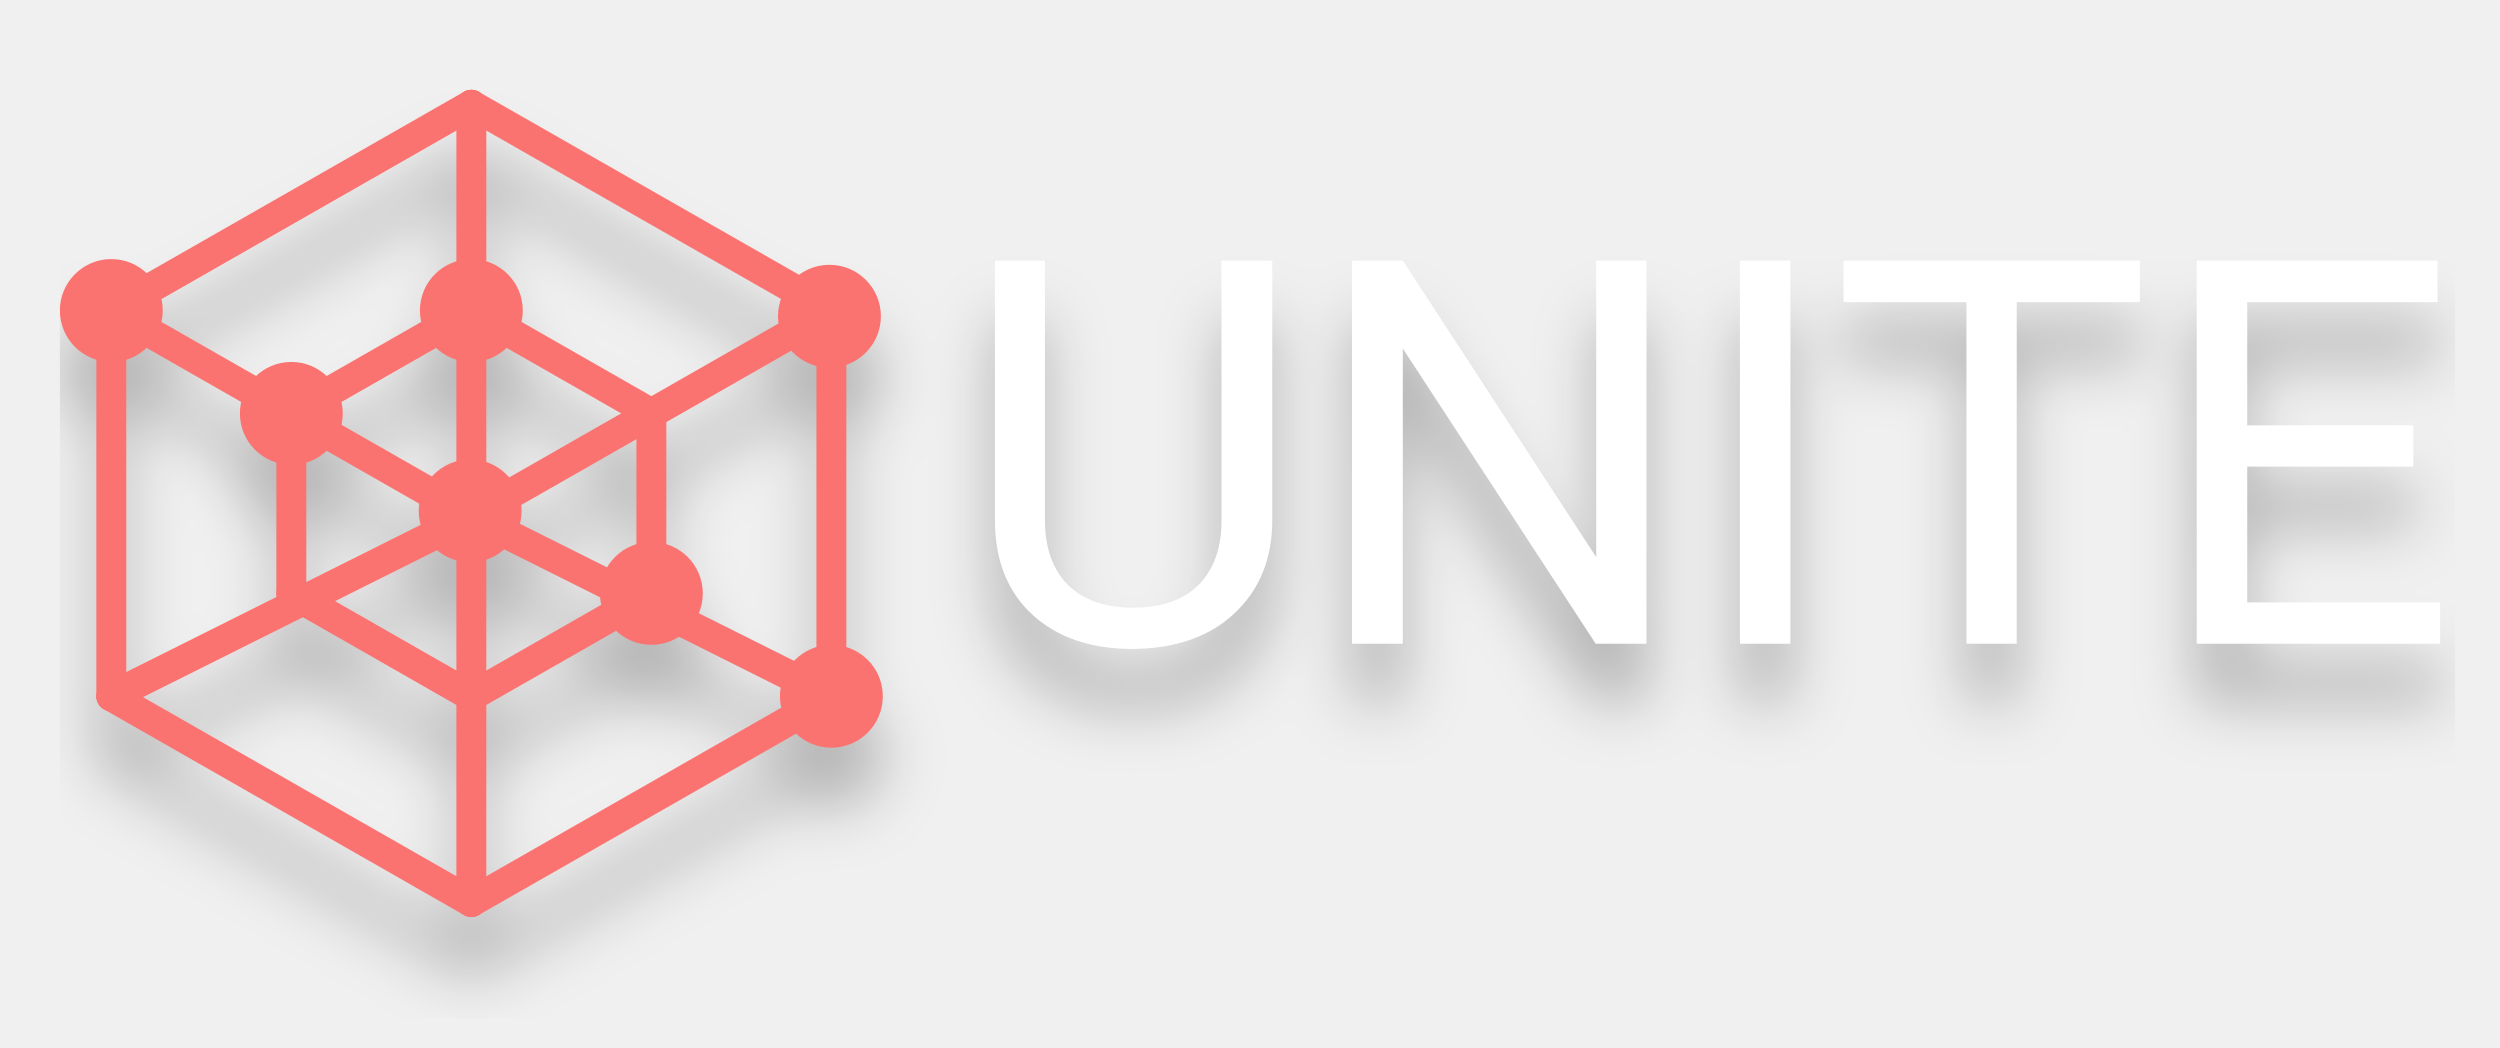
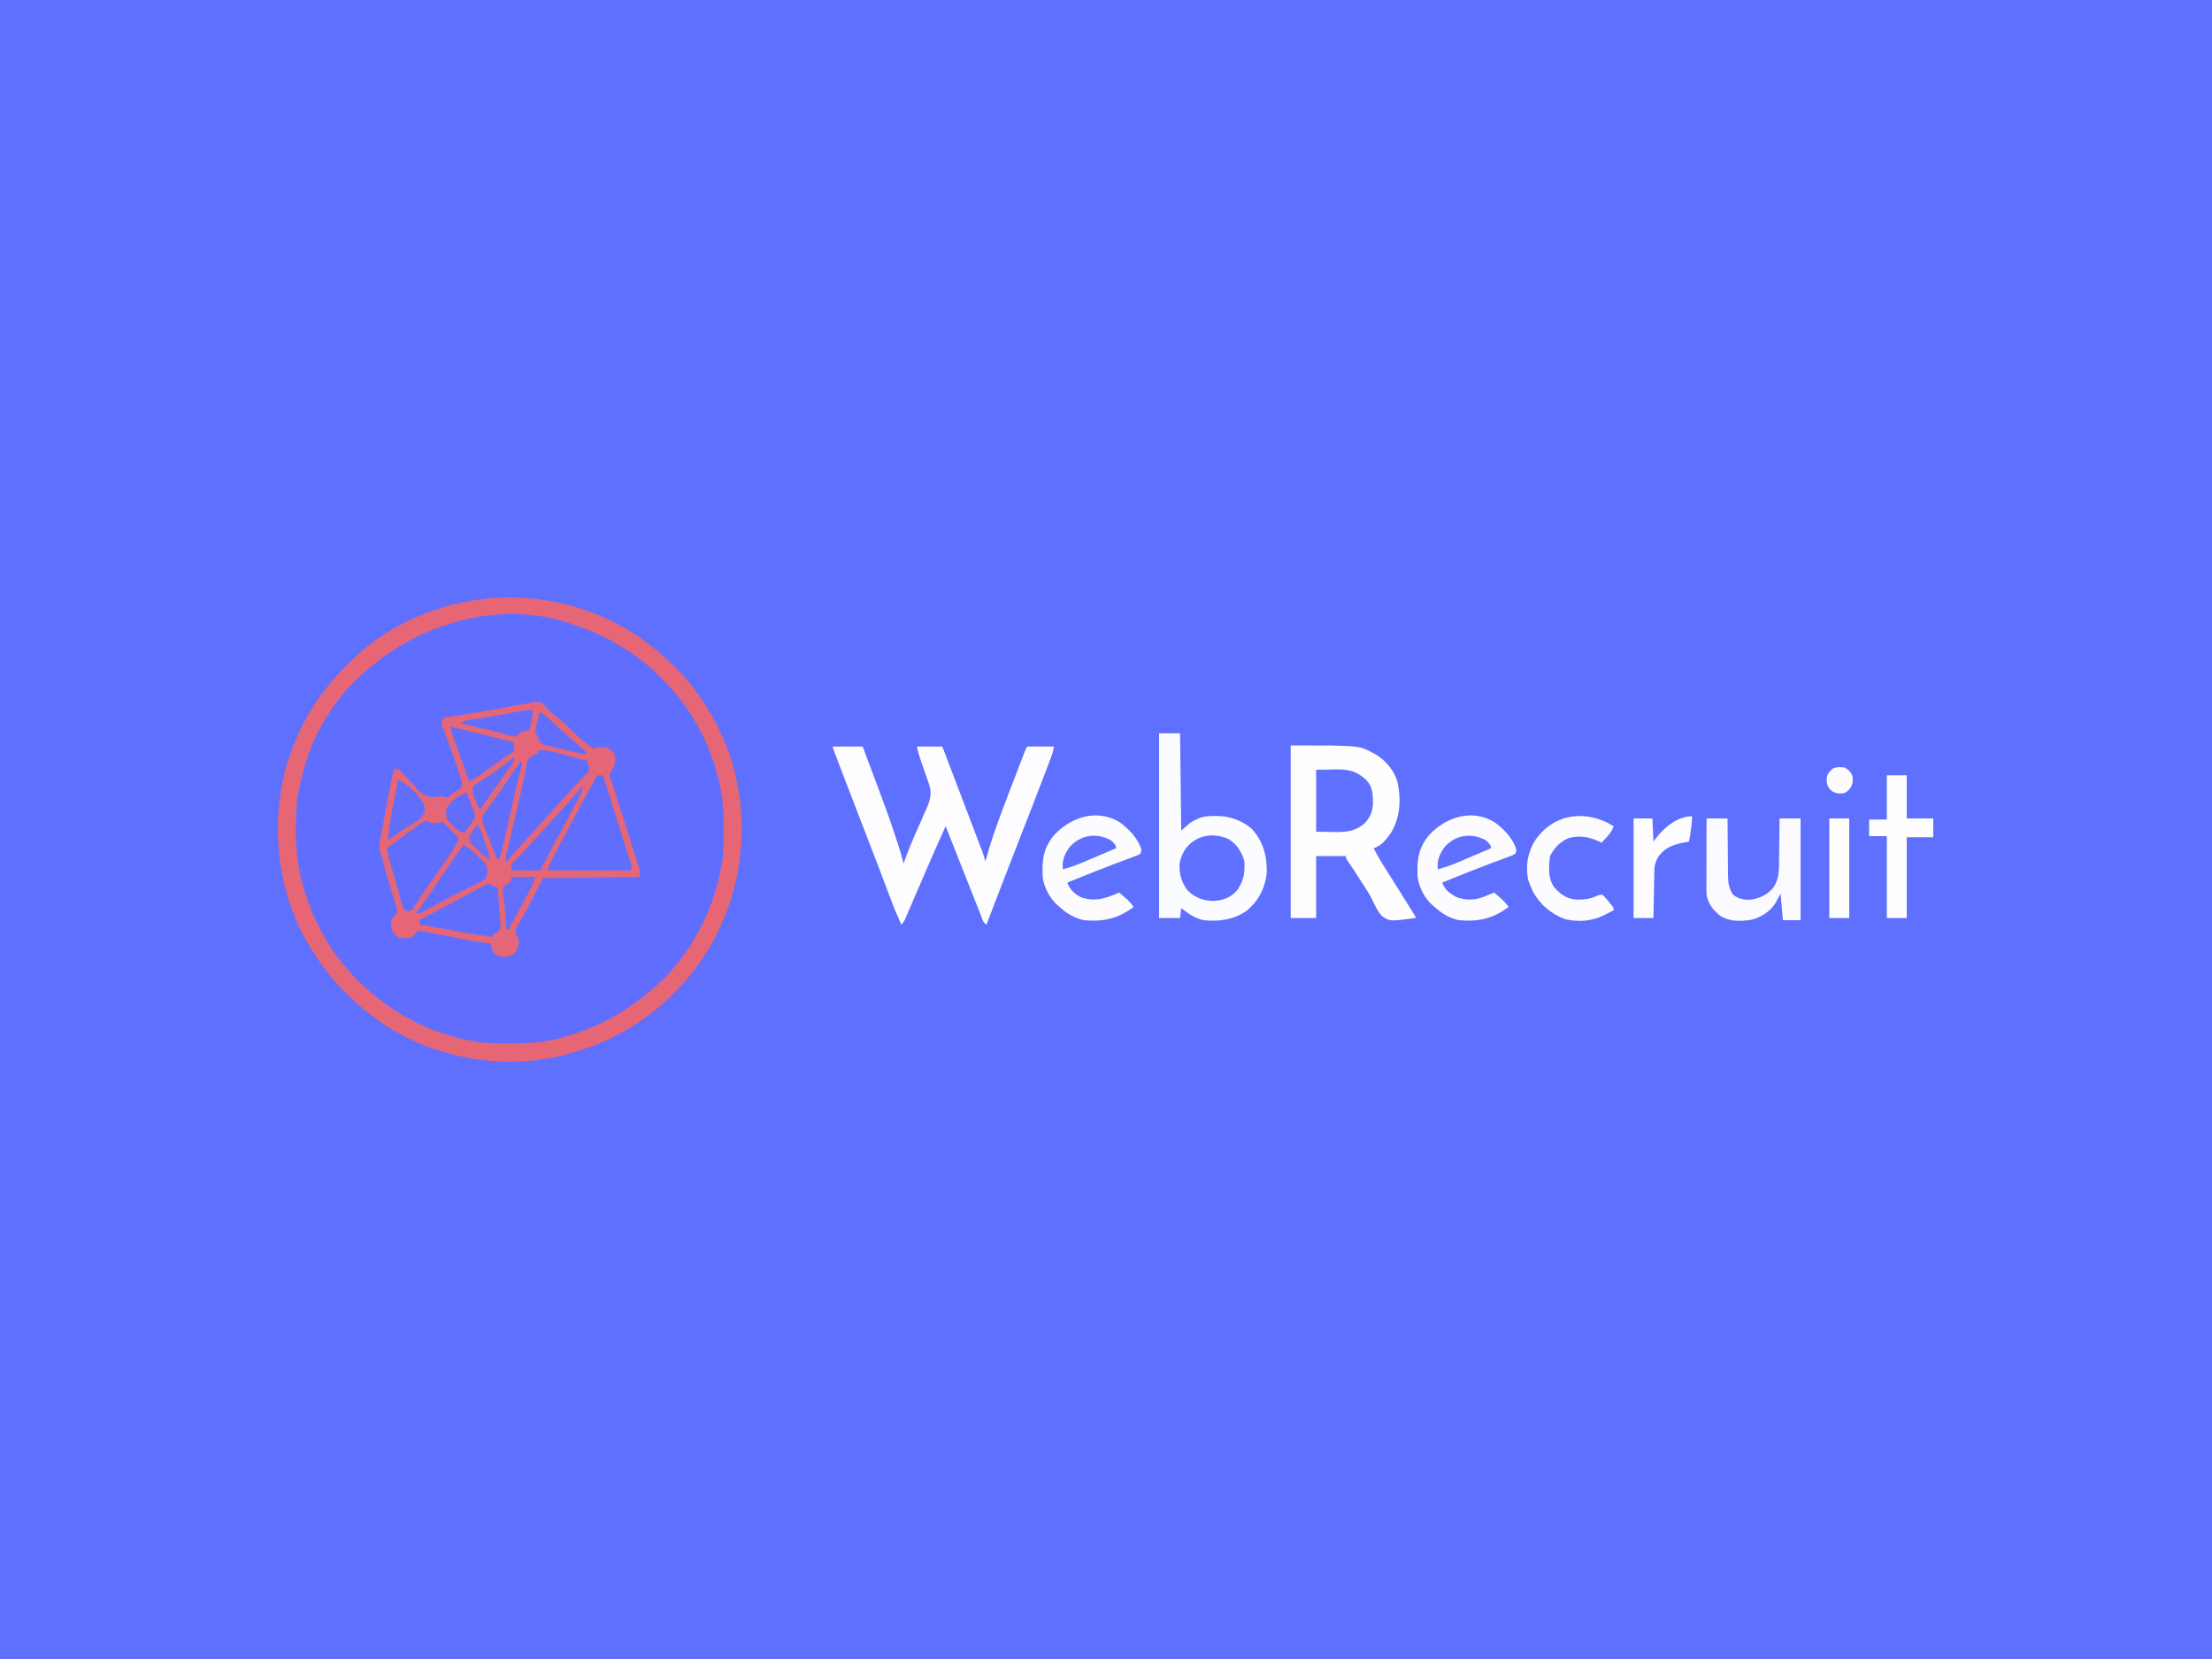
- <svg xmlns="http://www.w3.org/2000/svg" width="167" height="70" viewBox="0 0 167 70" fill="none">
-   <g clip-path="url(#clip0)" filter="url(#filter0_d)">
-     <path d="M84.988 17.406V34.809C84.977 37.223 84.215 39.197 82.703 40.732C81.203 42.268 79.164 43.129 76.586 43.316L75.689 43.352C72.889 43.352 70.656 42.596 68.992 41.084C67.328 39.572 66.484 37.492 66.461 34.844V17.406H69.801V34.738C69.801 36.59 70.311 38.031 71.33 39.062C72.35 40.082 73.803 40.592 75.689 40.592C77.6 40.592 79.059 40.082 80.066 39.062C81.086 38.043 81.596 36.607 81.596 34.756V17.406H84.988ZM109.984 43H106.592L93.707 23.277V43H90.314V17.406H93.707L106.627 37.217V17.406H109.984V43ZM119.6 43H116.225V17.406H119.6V43ZM142.943 20.184H134.717V43H131.359V20.184H123.15V17.406H142.943V20.184ZM161.207 31.17H150.115V40.24H163V43H146.74V17.406H162.824V20.184H150.115V28.41H161.207V31.17Z" fill="white" />
-     <circle cx="7.436" cy="20.743" r="3.436" fill="#FB7370" />
-     <circle cx="43.511" cy="39.639" r="3.436" fill="#FB7370" />
-     <circle cx="19.461" cy="27.614" r="3.436" fill="#FB7370" />
-     <circle cx="31.407" cy="34.125" r="3.436" fill="#FB7370" />
-     <circle cx="31.486" cy="20.743" r="3.436" fill="#FB7370" />
-     <circle cx="55.536" cy="46.511" r="3.436" fill="#FB7370" />
-     <circle cx="55.407" cy="21.125" r="3.436" fill="#FB7370" />
-     <path d="M31.486 20.743C31.486 9.749 31.486 7 31.486 7" stroke="#FB7370" stroke-width="2" stroke-linecap="round" stroke-linejoin="round" />
-     <path d="M7.436 20.743C26.676 9.749 31.486 7 31.486 7" stroke="#FB7370" stroke-width="2" stroke-linecap="round" stroke-linejoin="round" />
-     <path d="M19.461 27.614C29.081 22.117 31.486 20.743 31.486 20.743" stroke="#FB7370" stroke-width="2" stroke-linecap="round" stroke-linejoin="round" />
-     <path d="M19.461 39.639C29.081 45.136 31.486 46.511 31.486 46.511" stroke="#FB7370" stroke-width="2" stroke-linecap="round" stroke-linejoin="round" />
-     <path d="M31.486 20.743C41.106 26.24 43.511 27.614 43.511 27.614" stroke="#FB7370" stroke-width="2" stroke-linecap="round" stroke-linejoin="round" />
-     <path d="M43.511 27.614C43.511 37.234 43.511 39.639 43.511 39.639" stroke="#FB7370" stroke-width="2" stroke-linecap="round" stroke-linejoin="round" />
-     <path d="M19.461 27.614C19.461 37.234 19.461 39.639 19.461 39.639" stroke="#FB7370" stroke-width="2" stroke-linecap="round" stroke-linejoin="round" />
-     <path d="M7.436 20.743C26.676 31.737 31.486 34.486 31.486 34.486" stroke="#FB7370" stroke-width="2" stroke-linecap="round" stroke-linejoin="round" />
-     <path d="M7.436 46.511C26.676 36.891 31.486 34.486 31.486 34.486" stroke="#FB7370" stroke-width="2" stroke-linecap="round" stroke-linejoin="round" />
-     <path d="M31.486 34.486C50.726 23.491 55.536 20.743 55.536 20.743" stroke="#FB7370" stroke-width="2" stroke-linecap="round" stroke-linejoin="round" />
-     <path d="M31.486 34.486C50.726 44.106 55.536 46.511 55.536 46.511" stroke="#FB7370" stroke-width="2" stroke-linecap="round" stroke-linejoin="round" />
-     <path d="M31.486 46.511C41.106 41.014 43.511 39.639 43.511 39.639" stroke="#FB7370" stroke-width="2" stroke-linecap="round" stroke-linejoin="round" />
-     <path d="M31.486 60.254C50.726 49.259 55.536 46.511 55.536 46.511" stroke="#FB7370" stroke-width="2" stroke-linecap="round" stroke-linejoin="round" />
-     <path d="M31.486 7C50.726 17.994 55.536 20.743 55.536 20.743" stroke="#FB7370" stroke-width="2" stroke-linecap="round" stroke-linejoin="round" />
-     <path d="M7.436 46.511C26.676 57.505 31.486 60.254 31.486 60.254" stroke="#FB7370" stroke-width="2" stroke-linecap="round" stroke-linejoin="round" />
-     <path d="M7.436 46.511C7.436 25.896 7.436 20.743 7.436 20.743" stroke="#FB7370" stroke-width="2" stroke-linecap="round" stroke-linejoin="round" />
-     <path d="M55.536 46.511C55.536 25.896 55.536 20.743 55.536 20.743" stroke="#FB7370" stroke-width="2" stroke-linecap="round" stroke-linejoin="round" />
-     <path d="M31.486 60.254C31.486 49.259 31.486 46.511 31.486 46.511" stroke="#FB7370" stroke-width="2" stroke-linecap="round" stroke-linejoin="round" />
-     <path d="M31.486 46.511C31.486 25.896 31.486 20.743 31.486 20.743" stroke="#FB7370" stroke-width="2" stroke-linecap="round" stroke-linejoin="round" />
-   </g>
-   <defs>
-     <filter id="filter0_d" x="0" y="0" width="168" height="76" filterUnits="userSpaceOnUse" color-interpolation-filters="sRGB">
-       <feFlood flood-opacity="0" result="BackgroundImageFix" />
-       <feColorMatrix in="SourceAlpha" type="matrix" values="0 0 0 0 0 0 0 0 0 0 0 0 0 0 0 0 0 0 127 0" />
-       <feOffset dy="4" />
-       <feGaussianBlur stdDeviation="2" />
-       <feColorMatrix type="matrix" values="0 0 0 0 0 0 0 0 0 0 0 0 0 0 0 0 0 0 0.25 0" />
-       <feBlend mode="normal" in2="BackgroundImageFix" result="effect1_dropShadow" />
-       <feBlend mode="normal" in="SourceGraphic" in2="effect1_dropShadow" result="shape" />
-     </filter>
-     <clipPath id="clip0">
-       <rect width="160" height="68" fill="white" transform="translate(4)" />
-     </clipPath>
-   </defs>
+ <svg xmlns="http://www.w3.org/2000/svg" version="1.1" width="2000" height="1500">
+   <path d="M0 0 C660 0 1320 0 2000 0 C2000 495 2000 990 2000 1500 C1340 1500 680 1500 0 1500 C0 1005 0 510 0 0 Z " fill="#5F6FFE" transform="translate(0,0)" />
+   <path d="M0 0 C0.693 0.153 1.385 0.307 2.099 0.465 C14.339 3.198 25.901 6.856 37.375 11.938 C38.171 12.28 38.967 12.623 39.788 12.976 C62.568 22.842 82.478 36.806 100.375 53.938 C100.928 54.458 101.481 54.978 102.051 55.515 C116.227 68.899 127.616 84.088 137.375 100.938 C137.756 101.591 138.137 102.245 138.53 102.918 C165.102 149.099 171.67 205.521 158.375 256.938 C158.174 257.718 157.973 258.499 157.767 259.303 C143.807 312.248 108.578 358.132 61.384 385.774 C60.721 386.158 60.058 386.542 59.375 386.938 C58.711 387.324 58.046 387.71 57.362 388.108 C42.856 396.434 27.411 402.284 11.375 406.938 C10.456 407.216 9.537 407.494 8.59 407.781 C3.092 409.366 -2.437 410.545 -8.062 411.562 C-9.063 411.747 -9.063 411.747 -10.084 411.936 C-62.8 421.085 -119.47 408.625 -163.188 377.907 C-172.158 371.471 -180.582 364.501 -188.625 356.938 C-189.463 356.151 -189.463 356.151 -190.317 355.348 C-204.853 341.582 -216.58 326.231 -226.625 308.938 C-227.001 308.3 -227.377 307.662 -227.764 307.005 C-254.65 260.85 -260.924 202.449 -247.625 150.938 C-238.333 117.423 -221.336 86.494 -197.1 61.463 C-196.079 60.407 -195.065 59.344 -194.057 58.275 C-145.297 6.617 -69.14 -15.554 0 0 Z " fill="#5F6EFE" transform="translate(505.625,545.0625)" />
+   <path d="M0 0 C0.86 0.992 0.86 0.992 1.738 2.004 C4.696 5.202 7.695 7.989 11.113 10.691 C15.855 14.495 20.313 18.525 24.738 22.691 C25.706 23.602 25.706 23.602 26.693 24.531 C27.93 25.695 29.167 26.859 30.403 28.023 C35.365 32.67 40.281 36.961 46.051 40.566 C46.381 40.236 46.711 39.906 47.051 39.566 C51.433 39.044 56.068 38.543 60.078 40.613 C62.832 42.902 64.848 44.905 65.289 48.52 C65.47 54.126 64.682 57.055 61.051 61.566 C59.719 64.231 60.343 65.102 61.251 67.902 C61.538 68.8 61.826 69.699 62.122 70.625 C62.443 71.602 62.763 72.579 63.094 73.586 C63.419 74.595 63.743 75.605 64.078 76.645 C65.125 79.892 66.181 83.136 67.238 86.379 C67.932 88.524 68.626 90.669 69.318 92.814 C70.327 95.939 71.337 99.064 72.349 102.187 C74.329 108.302 76.263 114.427 78.132 120.576 C79.008 123.428 79.911 126.27 80.825 129.11 C81.437 131.013 82.044 132.917 82.65 134.822 C83.263 136.746 83.876 138.669 84.501 140.589 C85.117 142.486 85.719 144.387 86.32 146.289 C86.677 147.4 87.034 148.512 87.402 149.656 C88.051 152.566 88.051 152.566 87.051 156.566 C43.986 157.061 43.986 157.061 0.051 157.566 C-4.899 167.136 -9.849 176.706 -14.949 186.566 C-20.949 197.129 -20.949 197.129 -23.387 201.258 C-25.039 204.757 -25.129 205.165 -23.949 208.566 C-23.596 209.217 -23.243 209.868 -22.879 210.539 C-21.213 214.173 -22.016 217.781 -22.949 221.566 C-25.315 225.537 -27.466 227.42 -31.949 228.566 C-36.94 229.012 -40 228.748 -43.949 225.566 C-46.487 222.153 -46.949 220.927 -46.949 216.566 C-47.559 216.515 -48.169 216.463 -48.797 216.41 C-54.823 215.86 -60.688 214.968 -66.621 213.789 C-67.506 213.618 -68.391 213.446 -69.303 213.27 C-72.102 212.727 -74.901 212.179 -77.699 211.629 C-83.98 210.398 -90.263 209.184 -96.557 208.018 C-98.783 207.598 -101.001 207.147 -103.221 206.691 C-105.074 206.349 -105.074 206.349 -106.965 206 C-108.014 205.793 -109.064 205.586 -110.146 205.373 C-113.205 205.3 -113.205 205.3 -115.698 207.977 C-116.441 208.831 -117.184 209.686 -117.949 210.566 C-121.654 212.419 -125.905 212.025 -129.949 211.566 C-133.104 209.792 -134.457 208.411 -136.262 205.316 C-137.173 201.672 -137.72 198.259 -136.949 194.566 C-136.083 193.618 -135.217 192.669 -134.324 191.691 C-131.788 188.964 -131.788 188.964 -131.852 186.641 C-132.355 183.864 -133.108 181.262 -133.949 178.566 C-134.15 177.92 -134.351 177.274 -134.558 176.609 C-135.519 173.532 -136.491 170.458 -137.485 167.391 C-139.875 159.973 -141.942 152.483 -143.944 144.952 C-144.178 144.076 -144.412 143.2 -144.652 142.297 C-144.871 141.467 -145.089 140.638 -145.314 139.783 C-145.958 137.392 -145.958 137.392 -147.184 134.492 C-148.998 127.56 -146.482 119.423 -145.242 112.477 C-145.076 111.533 -144.909 110.59 -144.737 109.618 C-144.385 107.628 -144.031 105.639 -143.676 103.65 C-143.144 100.669 -142.62 97.687 -142.096 94.705 C-140.008 82.918 -137.663 71.225 -134.949 59.566 C-133.285 58.731 -133.285 58.731 -130.949 58.566 C-128.942 60.3 -127.314 61.955 -125.582 63.938 C-124.521 65.081 -123.458 66.224 -122.395 67.365 C-120.735 69.173 -119.088 70.988 -117.467 72.83 C-111.008 80.429 -111.008 80.429 -102.183 84.317 C-98.709 84.291 -95.397 83.95 -91.949 83.566 C-91.064 83.76 -90.178 83.953 -89.265 84.152 C-86.978 84.782 -86.978 84.782 -85.096 83.762 C-84.536 83.338 -83.976 82.914 -83.398 82.477 C-82.783 82.022 -82.167 81.568 -81.533 81.1 C-80.907 80.614 -80.282 80.129 -79.637 79.629 C-78.992 79.147 -78.346 78.666 -77.682 78.17 C-76.094 76.982 -74.52 75.776 -72.949 74.566 C-73.551 68.662 -75.196 63.504 -77.223 57.941 C-77.547 57.036 -77.871 56.13 -78.206 55.197 C-78.89 53.29 -79.578 51.383 -80.269 49.479 C-81.32 46.578 -82.362 43.674 -83.402 40.77 C-84.071 38.91 -84.74 37.051 -85.41 35.191 C-85.874 33.9 -85.874 33.9 -86.348 32.583 C-87.692 28.881 -89.07 25.237 -90.686 21.645 C-92.05 18.321 -92.129 16.911 -90.949 13.566 C-89.163 11.78 -86.477 11.925 -84.055 11.551 C-82.803 11.354 -81.551 11.157 -80.262 10.955 C-79.59 10.851 -78.919 10.747 -78.227 10.64 C-74.678 10.09 -71.132 9.526 -67.586 8.961 C-66.861 8.845 -66.136 8.73 -65.389 8.611 C-58.394 7.49 -51.42 6.263 -44.449 5.004 C-43.311 4.799 -42.173 4.594 -41 4.383 C-36.533 3.577 -32.066 2.769 -27.599 1.959 C-24.425 1.386 -21.25 0.819 -18.074 0.254 C-17.135 0.082 -16.196 -0.089 -15.229 -0.266 C-3.246 -2.387 -3.246 -2.387 0 0 Z " fill="#E46677" transform="translate(490.9492,636.4336)" />
+   <path d="M0 0 C0.693 0.153 1.385 0.307 2.099 0.465 C14.339 3.198 25.901 6.856 37.375 11.938 C38.171 12.28 38.967 12.623 39.788 12.976 C62.568 22.842 82.478 36.806 100.375 53.938 C100.928 54.458 101.481 54.978 102.051 55.515 C116.227 68.899 127.616 84.088 137.375 100.938 C137.756 101.591 138.137 102.245 138.53 102.918 C165.102 149.099 171.67 205.521 158.375 256.938 C158.174 257.718 157.973 258.499 157.767 259.303 C143.807 312.248 108.578 358.132 61.384 385.774 C60.721 386.158 60.058 386.542 59.375 386.938 C58.711 387.324 58.046 387.71 57.362 388.108 C42.856 396.434 27.411 402.284 11.375 406.938 C10.456 407.216 9.537 407.494 8.59 407.781 C3.092 409.366 -2.437 410.545 -8.062 411.562 C-9.063 411.747 -9.063 411.747 -10.084 411.936 C-62.8 421.085 -119.47 408.625 -163.188 377.907 C-172.158 371.471 -180.582 364.501 -188.625 356.938 C-189.463 356.151 -189.463 356.151 -190.317 355.348 C-204.853 341.582 -216.58 326.231 -226.625 308.938 C-227.001 308.3 -227.377 307.662 -227.764 307.005 C-254.65 260.85 -260.924 202.449 -247.625 150.938 C-238.333 117.423 -221.336 86.494 -197.1 61.463 C-196.079 60.407 -195.065 59.344 -194.057 58.275 C-145.297 6.617 -69.14 -15.554 0 0 Z M-180.197 66.572 C-181.473 67.792 -182.761 68.998 -184.051 70.203 C-208.434 93.59 -226.33 126.9 -233.172 159.844 C-233.646 162.036 -234.197 164.201 -234.75 166.375 C-237.729 179.044 -238.028 191.613 -238.062 204.562 C-238.069 205.42 -238.075 206.278 -238.081 207.162 C-238.231 239.516 -229.981 269.523 -214.625 297.938 C-214.138 298.851 -214.138 298.851 -213.641 299.784 C-209.018 308.406 -203.752 316.306 -197.625 323.938 C-197.001 324.716 -197.001 324.716 -196.364 325.511 C-164.48 364.991 -118.489 391.932 -67.75 397.746 C-61.238 398.333 -54.683 398.269 -48.15 398.253 C-45.524 398.25 -42.899 398.274 -40.273 398.299 C-24.05 398.361 -8.171 396.556 7.375 391.75 C8.374 391.448 9.372 391.146 10.401 390.835 C42.138 381.008 68.258 364.646 92.375 341.938 C93.44 340.953 93.44 340.953 94.527 339.949 C100.87 333.892 106.111 326.926 111.375 319.938 C112.004 319.103 112.633 318.269 113.281 317.41 C121.938 305.466 129.087 292.57 134.587 278.895 C135.106 277.606 135.634 276.32 136.171 275.039 C141.064 263.357 143.925 251.342 146.375 238.938 C146.659 237.65 146.659 237.65 146.948 236.336 C148.771 227.173 148.712 218.009 148.691 208.704 C148.688 205.905 148.711 203.106 148.736 200.307 C148.793 184.369 146.956 169.04 142.562 153.688 C142.304 152.767 142.045 151.846 141.779 150.898 C135.087 127.687 123.5 104.782 108.375 85.938 C107.964 85.424 107.553 84.91 107.13 84.38 C83.532 55.076 54.024 34.379 18.643 21.75 C16.781 21.083 14.928 20.391 13.078 19.691 C-53.471 -4.466 -130.628 19.141 -180.197 66.572 Z " fill="#E76675" transform="translate(505.625,545.0625)" />
+   <path d="M0 0 C61.577 0 61.577 0 73.562 6.375 C74.657 6.94 75.751 7.504 76.879 8.086 C85.996 13.677 93.739 22.772 96.617 33.246 C99.976 48.727 99.027 65.232 90.688 79 C86.356 85.223 82.267 90.408 75 93 C79.835 102.436 85.538 111.279 91.23 120.211 C94.493 125.353 97.713 130.521 100.938 135.688 C101.564 136.691 102.19 137.694 102.836 138.727 C104.016 140.618 105.196 142.509 106.375 144.4 C107.428 146.086 108.487 147.768 109.551 149.448 C113 154.898 113 154.898 113 156 C89.635 159.137 89.635 159.137 82.624 154.392 C78.515 149.877 76.009 144.447 73.453 138.952 C70.953 133.872 67.788 129.228 64.688 124.5 C63.52 122.663 62.354 120.824 61.191 118.984 C57.977 113.937 54.659 108.971 51.258 104.047 C50 102 50 102 50 100 C41.09 100 32.18 100 23 100 C23 118.48 23 136.96 23 156 C15.41 156 7.82 156 0 156 C0 104.52 0 53.04 0 0 Z " fill="#FEFEFF" transform="translate(1167,674)" />
+   <path d="M0 0 C8.91 0 17.82 0 27 0 C50.312 62.191 50.312 62.191 57.312 83.375 C57.55 84.092 57.788 84.809 58.033 85.548 C60.265 92.309 62.409 99.055 64 106 C64.248 105.25 64.496 104.499 64.751 103.726 C67.373 96.08 70.367 88.659 73.609 81.254 C74.024 80.306 74.439 79.359 74.866 78.383 C76.598 74.438 78.336 70.496 80.082 66.558 C81.369 63.647 82.646 60.732 83.922 57.816 C84.317 56.934 84.711 56.052 85.118 55.142 C88.739 46.837 89.577 41.152 86.508 32.617 C86.242 31.84 85.977 31.063 85.704 30.262 C84.858 27.794 83.992 25.335 83.125 22.875 C82.269 20.407 81.417 17.937 80.568 15.467 C80.04 13.935 79.507 12.404 78.969 10.876 C77.697 7.229 76.761 3.807 76 0 C83.59 0 91.18 0 99 0 C119.096 52.549 119.096 52.549 128.64 77.758 C129.378 79.706 130.117 81.654 130.856 83.602 C131.88 86.3 132.902 89 133.922 91.699 C134.222 92.488 134.522 93.278 134.831 94.091 C136.067 97.369 137.197 100.59 138 104 C138.144 103.456 138.288 102.913 138.436 102.352 C143.709 82.748 150.748 63.936 158 45 C158.746 43.049 159.492 41.097 160.237 39.146 C162.567 33.052 164.907 26.963 167.25 20.875 C167.82 19.393 167.82 19.393 168.401 17.88 C169.478 15.083 170.559 12.287 171.641 9.492 C172.129 8.223 172.129 8.223 172.627 6.928 C174.885 1.115 174.885 1.115 176 0 C177.781 -0.087 179.565 -0.107 181.348 -0.098 C182.427 -0.094 183.507 -0.091 184.619 -0.088 C186.324 -0.075 186.324 -0.075 188.062 -0.062 C189.773 -0.056 189.773 -0.056 191.518 -0.049 C194.345 -0.037 197.173 -0.021 200 0 C199.406 3.288 198.616 6.306 197.428 9.427 C197.105 10.282 196.782 11.136 196.449 12.016 C195.919 13.398 195.919 13.398 195.379 14.809 C195.008 15.785 194.637 16.762 194.255 17.769 C193.028 20.993 191.796 24.215 190.562 27.438 C189.698 29.705 188.833 31.973 187.969 34.241 C181.694 50.675 175.31 67.065 168.877 83.438 C162.873 98.725 156.954 114.044 151.062 129.375 C150.627 130.508 150.192 131.64 149.743 132.807 C148.507 136.025 147.271 139.243 146.035 142.461 C145.67 143.411 145.306 144.361 144.93 145.34 C142.931 150.552 140.953 155.771 139 161 C135.573 159.287 134.898 155.233 133.56 151.808 C133.218 150.95 132.877 150.091 132.525 149.207 C131.393 146.358 130.271 143.505 129.148 140.652 C128.367 138.681 127.585 136.709 126.803 134.738 C124.742 129.54 122.689 124.339 120.638 119.138 C118.545 113.834 116.444 108.533 114.344 103.232 C110.221 92.825 106.108 82.413 102 72 C99.07 78.414 96.168 84.838 93.355 91.305 C92.865 92.431 92.865 92.431 92.364 93.579 C91.665 95.182 90.967 96.785 90.27 98.389 C89.166 100.923 88.062 103.457 86.957 105.991 C83.079 114.888 79.223 123.795 75.398 132.715 C74.663 134.428 73.927 136.141 73.191 137.854 C71.789 141.116 70.394 144.38 69.003 147.646 C68.368 149.125 67.733 150.603 67.098 152.082 C66.669 153.095 66.669 153.095 66.232 154.128 C65.052 156.861 64.126 158.874 62 161 C58.731 153.994 55.73 146.951 53.023 139.711 C52.479 138.271 52.479 138.271 51.924 136.801 C51.145 134.737 50.367 132.672 49.591 130.607 C47.483 125.003 45.363 119.404 43.242 113.805 C42.806 112.653 42.37 111.501 41.921 110.315 C37.513 98.685 33.012 87.091 28.5 75.5 C21.702 58.026 14.977 40.525 8.312 23 C7.89 21.891 7.468 20.781 7.032 19.638 C5.849 16.531 4.668 13.422 3.488 10.312 C3.133 9.38 2.778 8.447 2.412 7.486 C2.092 6.641 1.772 5.796 1.443 4.926 C1.162 4.188 0.882 3.449 0.593 2.689 C0 1 0 1 0 0 Z " fill="#FDFDFF" transform="translate(753,675)" />
+   <path d="M0 0 C6.27 0 12.54 0 19 0 C19.33 29.04 19.66 58.08 20 88 C22.64 85.69 25.28 83.38 28 81 C30.863 79.258 30.863 79.258 33.312 78.125 C34.134 77.736 34.955 77.346 35.801 76.945 C40.489 74.93 44.661 74.817 49.688 74.812 C50.465 74.8 51.243 74.788 52.045 74.775 C63.498 74.747 74.584 78.701 83.469 86.039 C94.163 97.35 97.609 110.88 97.379 126.051 C96.08 139.588 89.989 151.341 79.641 160.141 C67.321 168.816 54.629 170.363 40 169 C32.187 167.088 26.137 163.075 20 158 C19.67 160.97 19.34 163.94 19 167 C12.73 167 6.46 167 0 167 C0 111.89 0 56.78 0 0 Z " fill="#FBFCFF" transform="translate(1048,663)" />
+   <path d="M0 0 C8.374 6.113 16.367 14.417 19.551 24.492 C19.448 26.476 19.448 26.476 18.551 28.492 C16.147 29.826 16.147 29.826 12.902 31.016 C11.685 31.473 10.467 31.93 9.213 32.401 C7.867 32.89 6.522 33.379 5.176 33.867 C3.089 34.645 1.005 35.428 -1.08 36.212 C-2.549 36.765 -4.018 37.315 -5.488 37.864 C-14.345 41.178 -23.114 44.712 -31.887 48.242 C-33.449 48.869 -35.011 49.496 -36.574 50.123 C-40.2 51.577 -43.825 53.034 -47.449 54.492 C-45.02 60.916 -41.175 63.942 -35.262 67.305 C-27.239 70.692 -18.666 70.589 -10.512 67.617 C-8.817 66.927 -7.129 66.219 -5.449 65.492 C-3.784 64.822 -2.118 64.155 -0.449 63.492 C1.159 64.904 2.762 66.322 4.363 67.742 C5.257 68.531 6.15 69.32 7.07 70.133 C9.192 72.151 10.893 74.091 12.551 76.492 C-1.603 87.213 -14.924 90.076 -32.449 88.492 C-41.141 86.544 -47.905 82.419 -54.449 76.492 C-55.074 75.97 -55.7 75.448 -56.344 74.91 C-63.237 68.738 -68.715 58.506 -69.684 49.245 C-70.476 34.632 -69.096 23.133 -59.383 11.582 C-44.14 -4.892 -20.394 -12.555 0 0 Z " fill="#FCFCFF" transform="translate(1351.449,743.5078)" />
+   <path d="M0 0 C8.374 6.113 16.367 14.417 19.551 24.492 C19.448 26.476 19.448 26.476 18.551 28.492 C16.147 29.826 16.147 29.826 12.902 31.016 C11.685 31.473 10.467 31.93 9.213 32.401 C7.867 32.89 6.522 33.379 5.176 33.867 C3.089 34.645 1.005 35.428 -1.08 36.212 C-2.549 36.765 -4.018 37.315 -5.488 37.864 C-14.345 41.178 -23.114 44.712 -31.887 48.242 C-33.449 48.869 -35.011 49.496 -36.574 50.123 C-40.2 51.577 -43.825 53.034 -47.449 54.492 C-45.089 60.747 -41.282 64.466 -35.344 67.605 C-24.997 71.582 -15.322 69.766 -5.449 65.492 C-3.784 64.822 -2.118 64.155 -0.449 63.492 C1.159 64.904 2.762 66.322 4.363 67.742 C5.257 68.531 6.15 69.32 7.07 70.133 C9.192 72.151 10.893 74.091 12.551 76.492 C-1.603 87.213 -14.924 90.076 -32.449 88.492 C-41.141 86.544 -47.905 82.419 -54.449 76.492 C-55.074 75.97 -55.7 75.448 -56.344 74.91 C-63.237 68.738 -68.715 58.506 -69.684 49.245 C-70.476 34.632 -69.096 23.133 -59.383 11.582 C-44.14 -4.892 -20.394 -12.555 0 0 Z " fill="#FCFCFF" transform="translate(1012.449,743.5078)" />
+   <path d="M0 0 C6.27 0 12.54 0 19 0 C19.009 1.806 19.019 3.612 19.028 5.473 C19.064 11.464 19.118 17.455 19.184 23.446 C19.223 27.075 19.256 30.705 19.271 34.334 C19.286 37.843 19.321 41.35 19.368 44.858 C19.39 46.836 19.392 48.815 19.394 50.793 C19.51 57.959 19.98 62.977 24 69 C28.878 72.825 33.943 73.705 40.062 73.441 C48.491 72.175 55.181 68.846 60.598 62.258 C65.085 55.034 65.464 49.115 65.512 40.723 C65.539 38.973 65.539 38.973 65.566 37.188 C65.62 33.479 65.654 29.771 65.688 26.062 C65.721 23.541 65.755 21.02 65.791 18.498 C65.876 12.332 65.943 6.166 66 0 C72.27 0 78.54 0 85 0 C85 30.36 85 60.72 85 92 C79.72 92 74.44 92 69 92 C68.01 80.12 68.01 80.12 67 68 C65.35 70.97 63.7 73.94 62 77 C57.045 84.347 49.366 89.403 40.805 91.551 C31.366 93.063 21.317 93.488 12.941 88.414 C6.327 83.596 1.294 77.175 0 69 C-0.086 66.701 -0.118 64.399 -0.114 62.098 C-0.114 61.425 -0.114 60.751 -0.114 60.057 C-0.113 57.844 -0.106 55.631 -0.098 53.418 C-0.096 51.878 -0.094 50.338 -0.093 48.798 C-0.09 44.756 -0.08 40.713 -0.069 36.671 C-0.058 32.542 -0.054 28.412 -0.049 24.283 C-0.038 16.189 -0.021 8.094 0 0 Z " fill="#FBFBFF" transform="translate(1543,740)" />
+   <path d="M0 0 C1.65 0 3.3 0 5 0 C5.752 2.228 6.502 4.458 7.25 6.688 C7.668 7.929 8.085 9.17 8.516 10.449 C9.644 13.866 10.713 17.298 11.766 20.738 C13.508 26.43 15.292 32.108 17.094 37.781 C17.369 38.649 17.645 39.518 17.929 40.412 C18.786 43.108 19.643 45.804 20.5 48.5 C22.431 54.572 24.358 60.645 26.277 66.72 C26.945 68.827 27.62 70.931 28.297 73.035 C28.663 74.189 29.029 75.343 29.406 76.531 C29.719 77.506 30.031 78.482 30.354 79.486 C31 82 31 82 31 86 C5.92 86 -19.16 86 -45 86 C-43.554 81.663 -42.254 78.34 -40.121 74.414 C-39.247 72.795 -39.247 72.795 -38.354 71.143 C-37.716 69.97 -37.077 68.798 -36.438 67.625 C-35.426 65.756 -34.416 63.887 -33.407 62.017 C-32.7 60.708 -31.992 59.398 -31.283 58.089 C-27.593 51.264 -23.964 44.407 -20.335 37.549 C-13.674 24.967 -6.923 12.44 0 0 Z " fill="#606EFD" transform="translate(540,701)" />
+   <path d="M0 0 C-1.417 4.32 -3.538 7.005 -6.625 10.312 C-7.442 11.196 -8.26 12.079 -9.102 12.988 C-9.728 13.652 -10.355 14.316 -11 15 C-12.038 14.459 -12.038 14.459 -13.098 13.906 C-22.163 9.607 -31.066 8.044 -40.895 10.816 C-48.341 14.099 -54.044 19.842 -57.5 27.188 C-58.757 36.771 -59.455 46.584 -54 55 C-48.536 61.17 -42.879 65.56 -34.582 66.309 C-27.324 66.549 -21.511 66.087 -14.953 62.875 C-13 62 -13 62 -10 62 C-8.138 63.918 -6.478 65.799 -4.812 67.875 C-4.349 68.431 -3.886 68.986 -3.408 69.559 C0 73.725 0 73.725 0 76 C-2.184 77.133 -4.372 78.256 -6.562 79.375 C-7.172 79.692 -7.781 80.009 -8.408 80.336 C-19.402 85.92 -31.85 86.928 -43.848 84.09 C-56.381 79.531 -66.93 70.595 -73.199 58.73 C-74.216 56.511 -75.132 54.281 -76 52 C-76.412 50.928 -76.825 49.855 -77.25 48.75 C-79.822 35.89 -77.768 23.229 -70.59 12.242 C-53.353 -12.068 -24.494 -15.092 0 0 Z " fill="#FCFCFF" transform="translate(1459,747)" />
+   <path d="M0 0 C5.974 0.557 11.538 1.478 17.316 3.066 C18.429 3.364 18.429 3.364 19.565 3.667 C21.899 4.293 24.231 4.928 26.562 5.562 C28.159 5.992 29.756 6.421 31.354 6.85 C35.238 7.893 39.119 8.944 43 10 C45.173 17.682 45.173 17.682 43.613 20.547 C42.854 21.274 42.095 22.001 41.312 22.75 C40.473 23.59 39.634 24.431 38.77 25.297 C37.856 26.189 36.942 27.081 36 28 C34.14 29.976 32.321 31.988 30.5 34 C29.566 35.019 28.631 36.037 27.695 37.055 C23.769 41.345 19.883 45.67 16 50 C10.729 55.878 5.428 61.725 0.086 67.539 C-3.529 71.477 -7.107 75.446 -10.676 79.426 C-13.328 82.363 -16.007 85.276 -18.688 88.188 C-22.549 92.385 -26.329 96.634 -30 101 C-31.605 97.791 -30.181 94.679 -29.375 91.328 C-29.193 90.547 -29.011 89.765 -28.823 88.96 C-28.222 86.388 -27.611 83.819 -27 81.25 C-26.582 79.471 -26.165 77.692 -25.749 75.912 C-24.906 72.314 -24.059 68.716 -23.209 65.12 C-21.833 59.297 -20.471 53.471 -19.115 47.643 C-18.543 45.192 -17.965 42.741 -17.383 40.292 C-16.055 34.69 -14.802 29.096 -13.738 23.438 C-13.538 22.419 -13.337 21.401 -13.13 20.352 C-12.766 18.484 -12.428 16.611 -12.124 14.732 C-10.942 8.798 -10.942 8.798 -8.128 6.415 C-5.965 5.098 -5.965 5.098 -3.855 4.055 C-1.675 2.999 -1.675 2.999 0 0 Z " fill="#606EFD" transform="translate(488,678)" />
+   <path d="M0 0 C5.94 0 11.88 0 18 0 C18 12.87 18 25.74 18 39 C25.92 39 33.84 39 42 39 C42 44.61 42 50.22 42 56 C34.08 56 26.16 56 18 56 C18 80.09 18 104.18 18 129 C12.06 129 6.12 129 0 129 C0 104.58 0 80.16 0 55 C-5.28 55 -10.56 55 -16 55 C-16 50.05 -16 45.1 -16 40 C-10.72 40 -5.44 40 0 40 C0 26.8 0 13.6 0 0 Z " fill="#FEFEFF" transform="translate(1706,701)" />
+   <path d="M0 0 C0.718 0.45 1.436 0.9 2.176 1.363 C5.907 1.556 8.626 1.547 12.176 0.363 C17.126 5.313 22.076 10.263 27.176 15.363 C25.591 19.325 24.159 22.135 21.832 25.609 C21.168 26.604 20.504 27.599 19.82 28.624 C19.112 29.672 18.405 30.721 17.676 31.801 C16.948 32.885 16.221 33.97 15.471 35.087 C11.029 41.685 6.505 48.203 1.824 54.633 C-0.406 57.731 -2.536 60.891 -4.66 64.062 C-5.337 65.07 -6.014 66.077 -6.711 67.115 C-8.059 69.128 -9.402 71.145 -10.737 73.167 C-11.352 74.084 -11.967 75.001 -12.602 75.945 C-13.151 76.773 -13.7 77.6 -14.265 78.452 C-15.824 80.363 -15.824 80.363 -18.824 81.363 C-21.824 80.363 -21.824 80.363 -23.297 77.594 C-25.444 72.111 -26.794 66.368 -28.262 60.676 C-30.249 52.999 -32.416 45.469 -34.979 37.964 C-35.93 35.038 -36.595 32.151 -37.074 29.113 C-37.299 27.744 -37.299 27.744 -37.527 26.348 C-37.674 25.365 -37.674 25.365 -37.824 24.363 C-32.53 20.31 -27.194 16.316 -21.824 12.363 C-20.985 11.744 -20.147 11.125 -19.282 10.487 C-16.749 8.632 -14.196 6.807 -11.637 4.988 C-10.836 4.399 -10.035 3.81 -9.21 3.202 C-3.506 -0.79 -3.506 -0.79 0 0 Z " fill="#606EFD" transform="translate(387.8242,742.6367)" />
+   <path d="M0 0 C7.534 4.569 11.453 11.133 14.184 19.324 C15.205 29.462 13.682 38.14 7.609 46.488 C1.492 53.19 -5.17 55.537 -14.129 55.949 C-23.193 55.685 -30.985 52.721 -37.316 46.074 C-42.586 38.934 -44.631 31.485 -44.328 22.641 C-43.11 14.743 -39.214 7.285 -32.707 2.504 C-32.083 2.115 -31.459 1.725 -30.816 1.324 C-30.172 0.914 -29.527 0.504 -28.863 0.082 C-20.041 -4.656 -8.956 -4.191 0 0 Z " fill="#6070FF" transform="translate(1110.816,758.6758)" />
+   <path d="M0 0 C4.764 -0.083 9.529 -0.165 14.438 -0.25 C16.664 -0.305 16.664 -0.305 18.935 -0.36 C30.158 -0.454 37.133 1.617 45.34 9.27 C51.165 15.341 51.345 22.092 51.385 30.189 C51.224 37.328 49.091 42.465 44.426 47.801 C35.551 56.138 26.162 56.538 14.438 56.25 C9.673 56.167 4.909 56.085 0 56 C0 37.52 0 19.04 0 0 Z " fill="#6171FF" transform="translate(1190,696)" />
+   <path d="M0 0 C-0.466 7.819 -1.225 15.364 -3 23 C-4.342 23.22 -4.342 23.22 -5.711 23.445 C-15.973 25.349 -24.392 27.755 -30.562 36.625 C-33.268 40.994 -34.109 44.659 -34.205 49.769 C-34.225 50.709 -34.245 51.65 -34.266 52.619 C-34.291 54.13 -34.291 54.13 -34.316 55.672 C-34.337 56.709 -34.358 57.747 -34.379 58.816 C-34.445 62.127 -34.504 65.439 -34.562 68.75 C-34.606 70.996 -34.649 73.242 -34.693 75.488 C-34.8 80.992 -34.902 86.496 -35 92 C-40.94 92 -46.88 92 -53 92 C-53 62.3 -53 32.6 -53 2 C-47.39 2 -41.78 2 -36 2 C-35.67 8.93 -35.34 15.86 -35 23 C-33.36 20.773 -33.36 20.773 -31.688 18.5 C-24.196 9.139 -12.477 0 0 0 Z " fill="#FDFDFF" transform="translate(1530,738)" />
+   <path d="M0 0 C2.164 0.777 2.164 0.777 4.625 1.938 C5.442 2.318 6.26 2.698 7.102 3.09 C7.728 3.39 8.355 3.691 9 4 C9.732 12.329 10.404 20.66 11 29 C11.058 29.796 11.116 30.592 11.175 31.412 C11.294 33.231 11.369 35.053 11.438 36.875 C11.497 38.294 11.497 38.294 11.559 39.742 C11 42 11 42 8.598 43.633 C7.312 44.31 7.312 44.31 6 45 C5.34 45.99 4.68 46.98 4 48 C-2.509 47.343 -8.9 46.388 -15.336 45.223 C-16.296 45.051 -17.256 44.88 -18.245 44.703 C-21.289 44.159 -24.332 43.611 -27.375 43.062 C-29.409 42.698 -31.443 42.334 -33.477 41.971 C-42.654 40.328 -51.828 38.67 -61 37 C-61.33 35.68 -61.66 34.36 -62 33 C-61.177 32.564 -60.355 32.127 -59.507 31.677 C-43.158 23.003 -26.818 14.313 -10.511 5.56 C-9.417 4.973 -8.323 4.386 -7.195 3.781 C-6.236 3.266 -5.278 2.751 -4.29 2.221 C-2.869 1.463 -1.44 0.72 0 0 Z " fill="#606EFC" transform="translate(441,799)" />
+   <path d="M0 0 C5.94 0 11.88 0 18 0 C18 29.7 18 59.4 18 90 C12.06 90 6.12 90 0 90 C0 60.3 0 30.6 0 0 Z " fill="#FEFEFF" transform="translate(1654,740)" />
+   <path d="M0 0 C12.722 2.949 25.397 6.068 38.062 9.25 C39.912 9.714 41.762 10.177 43.611 10.641 C48.075 11.759 52.537 12.879 57 14 C57.495 17.96 57.495 17.96 58 22 C56.563 22.982 56.563 22.982 55.098 23.984 C46.94 29.572 38.823 35.212 30.762 40.938 C28.845 42.298 26.924 43.651 25 45 C24.422 45.408 23.843 45.815 23.247 46.235 C19.236 49 19.236 49 17 49 C14.898 43.148 12.798 37.294 10.701 31.44 C9.988 29.451 9.274 27.461 8.56 25.472 C7.53 22.606 6.503 19.739 5.477 16.871 C5.159 15.989 4.841 15.106 4.514 14.197 C2.836 9.5 1.307 4.813 0 0 Z " fill="#606EFD" transform="translate(407,657)" />
+   <path d="M0 0 C5.135 2.299 8.78 6.098 12.812 9.938 C13.614 10.647 14.415 11.357 15.24 12.088 C18.375 15.099 20.615 17.501 21.711 21.77 C21.774 25.048 21.435 27.044 20 30 C16.421 33.227 12.273 35.12 7.938 37.125 C6.693 37.738 5.45 38.355 4.209 38.977 C1.559 40.301 -1.101 41.605 -3.766 42.9 C-8.194 45.072 -12.537 47.391 -16.875 49.738 C-17.603 50.131 -18.331 50.525 -19.08 50.93 C-21.952 52.482 -24.823 54.037 -27.693 55.592 C-29.689 56.671 -31.69 57.741 -33.691 58.809 C-35.411 59.734 -35.411 59.734 -37.166 60.677 C-40 62 -40 62 -43 62 C-42.331 61.063 -41.662 60.126 -40.973 59.16 C-32.466 47.199 -24.22 35.067 -15.983 22.92 C-13.209 18.834 -10.421 14.758 -7.625 10.688 C-7.191 10.054 -6.757 9.421 -6.31 8.769 C-4.267 5.798 -2.192 2.864 0 0 Z " fill="#616EFC" transform="translate(419,764)" />
+   <path d="M0 0 C0 3.6 -0.977 5.244 -2.641 8.426 C-3.211 9.521 -3.78 10.617 -4.368 11.745 C-4.995 12.934 -5.622 14.124 -6.25 15.312 C-6.892 16.539 -7.534 17.766 -8.175 18.993 C-12.55 27.34 -17.03 35.627 -21.574 43.883 C-25.928 51.808 -30.112 59.818 -34.256 67.854 C-34.971 69.236 -34.971 69.236 -35.699 70.645 C-36.331 71.872 -36.331 71.872 -36.975 73.124 C-38 75 -38 75 -39 76 C-40.854 76.087 -42.711 76.107 -44.566 76.098 C-45.691 76.094 -46.816 76.091 -47.975 76.088 C-49.159 76.08 -50.343 76.071 -51.562 76.062 C-52.75 76.058 -53.938 76.053 -55.162 76.049 C-58.108 76.037 -61.054 76.021 -64 76 C-64.588 73.622 -64.588 73.622 -65 71 C-63.594 69.043 -63.594 69.043 -61.5 67.188 C-58.767 64.652 -56.169 62.15 -53.75 59.312 C-50.62 55.675 -47.388 52.144 -44.125 48.625 C-39.032 43.128 -33.998 37.583 -29 32 C-23.692 26.08 -18.349 20.195 -12.966 14.343 C-9.7 10.784 -6.495 7.18 -3.34 3.523 C-2.271 2.308 -1.144 1.144 0 0 Z " fill="#616EFC" transform="translate(527,711)" />
+   <path d="M0 0 C1.405 2.81 0.617 4.244 -0.152 7.273 C-0.43 8.39 -0.708 9.508 -0.995 10.658 C-1.306 11.885 -1.617 13.111 -1.938 14.375 C-2.593 17.016 -3.246 19.658 -3.895 22.301 C-4.066 22.997 -4.237 23.694 -4.413 24.412 C-6.264 31.994 -7.943 39.612 -9.615 47.236 C-14.308 68.635 -14.308 68.635 -16.875 79.062 C-17.066 79.853 -17.257 80.643 -17.454 81.457 C-18.289 84.777 -19.08 87.12 -21 90 C-21.922 87.703 -22.841 85.405 -23.757 83.106 C-24.614 80.966 -25.478 78.829 -26.348 76.695 C-27.791 73.123 -29.179 69.533 -30.562 65.938 C-31.063 64.723 -31.564 63.508 -32.08 62.256 C-35.356 53.584 -35.356 53.584 -34.441 49.512 C-33.166 47.106 -31.708 45.121 -30 43 C-28.742 41.246 -27.485 39.491 -26.23 37.734 C-25.201 36.347 -25.201 36.347 -24.15 34.932 C-20.391 29.806 -16.868 24.518 -13.312 19.25 C-4.496 6.208 -4.496 6.208 0 0 Z " fill="#626EFB" transform="translate(471,688)" />
+   <path d="M0 0 C8.803 3.921 18.397 13.595 23.093 21.942 C24.162 24.829 24.111 27.026 23.641 30.047 C20.245 36.159 14.124 39.232 8.229 42.656 C4.688 44.791 1.389 47.237 -1.938 49.688 C-7.854 54 -7.854 54 -9 54 C-8.533 42.556 -6.137 31.459 -3.938 20.25 C-3.556 18.281 -3.175 16.313 -2.795 14.344 C-1.87 9.561 -0.937 4.78 0 0 Z " fill="#616EFC" transform="translate(360,705)" />
+   <path d="M0 0 C-0.676 6.082 -1.736 12.013 -3 18 C-4.921 18.391 -6.841 18.781 -8.762 19.172 C-11.195 19.899 -11.195 19.899 -13.189 22.145 C-16 24 -16 24 -19.373 23.665 C-20.662 23.306 -21.944 22.921 -23.219 22.516 C-24.649 22.109 -26.08 21.703 -27.512 21.299 C-28.25 21.082 -28.989 20.865 -29.75 20.642 C-33.399 19.601 -37.089 18.736 -40.781 17.859 C-42.233 17.508 -43.685 17.157 -45.137 16.805 C-46.591 16.453 -48.046 16.102 -49.5 15.75 C-51.017 15.383 -52.534 15.016 -54.051 14.648 C-57.7 13.765 -61.35 12.882 -65 12 C-62.253 9.253 -59.364 9.196 -55.668 8.633 C-54.928 8.513 -54.188 8.393 -53.425 8.27 C-51.014 7.881 -48.601 7.503 -46.188 7.125 C-42.896 6.598 -39.606 6.065 -36.316 5.531 C-35.103 5.335 -35.103 5.335 -33.864 5.135 C-26.601 3.955 -19.376 2.606 -12.169 1.118 C-8.045 0.288 -4.207 -0.174 0 0 Z " fill="#626EFB" transform="translate(482,642)" />
+   <path d="M0 0 C2.206 1.618 3.571 3.172 5.023 5.484 C5.023 6.144 5.023 6.804 5.023 7.484 C-0.202 9.715 -5.431 11.938 -10.663 14.156 C-12.438 14.909 -14.213 15.665 -15.987 16.422 C-18.552 17.517 -21.119 18.605 -23.688 19.691 C-24.467 20.026 -25.247 20.36 -26.05 20.705 C-31.589 23.038 -37.192 24.859 -42.977 26.484 C-43.778 18.339 -41.658 13.155 -36.977 6.484 C-27.372 -4.584 -12.798 -6.888 0 0 Z " fill="#6171FF" transform="translate(1342.977,759.5156)" />
+   <path d="M0 0 C2.206 1.618 3.571 3.172 5.023 5.484 C5.023 6.144 5.023 6.804 5.023 7.484 C-0.202 9.715 -5.431 11.938 -10.663 14.156 C-12.438 14.909 -14.213 15.665 -15.987 16.422 C-18.552 17.517 -21.119 18.605 -23.688 19.691 C-24.467 20.026 -25.247 20.36 -26.05 20.705 C-31.589 23.038 -37.192 24.859 -42.977 26.484 C-43.778 18.339 -41.658 13.155 -36.977 6.484 C-27.372 -4.584 -12.798 -6.888 0 0 Z " fill="#6171FF" transform="translate(1003.977,759.5156)" />
+   <path d="M0 0 C6.93 0 13.86 0 21 0 C19.483 4.551 18.016 8.105 15.77 12.254 C15.456 12.836 15.143 13.418 14.82 14.018 C13.822 15.869 12.817 17.716 11.812 19.562 C11.158 20.774 10.503 21.985 9.85 23.197 C8.553 25.599 7.253 28 5.952 30.399 C2.954 35.925 -0.022 41.463 -3 47 C-3.66 47 -4.32 47 -5 47 C-5.055 46.304 -5.111 45.609 -5.168 44.892 C-5.422 41.72 -5.68 38.547 -5.938 35.375 C-6.025 34.281 -6.112 33.186 -6.201 32.059 C-6.332 30.463 -6.332 30.463 -6.465 28.836 C-6.543 27.862 -6.622 26.888 -6.703 25.884 C-7.011 22.894 -7.481 19.961 -8 17 C-8.417 14.033 -8.348 12.078 -8 9 C-5.125 6.812 -5.125 6.812 -2 5 C-1.34 3.35 -0.68 1.7 0 0 Z " fill="#636EFA" transform="translate(463,793)" />
+   <path d="M0 0 C4.147 1.661 7.067 4.66 10.25 7.688 C11.417 8.782 12.585 9.876 13.754 10.969 C14.315 11.495 14.876 12.021 15.454 12.562 C17.932 14.866 20.485 17.079 23.043 19.293 C25.386 21.336 27.693 23.417 30 25.5 C34.296 29.377 38.632 33.205 43 37 C39.55 38.725 35.778 37.011 32.16 36.156 C30.843 35.846 30.843 35.846 29.5 35.53 C27.64 35.087 25.782 34.639 23.924 34.188 C22.021 33.73 20.115 33.286 18.206 32.855 C15.454 32.234 12.714 31.575 9.973 30.906 C8.693 30.628 8.693 30.628 7.387 30.343 C1.594 28.863 1.594 28.863 -0.15 26.329 C-0.936 24.443 -0.936 24.443 -2 21 C-2.66 20.34 -3.32 19.68 -4 19 C-3.642 12.43 -1.839 6.293 0 0 Z " fill="#626EFB" transform="translate(488,644)" />
+   <path d="M0 0 C1.181 2.89 2.342 5.788 3.5 8.688 C3.834 9.504 4.168 10.321 4.512 11.162 C7.772 19.38 7.772 19.38 7 23 C5.573 25.415 4.161 27.576 2.5 29.812 C2.071 30.41 1.641 31.007 1.199 31.623 C0.143 33.09 -0.927 34.546 -2 36 C-8.329 34.745 -13.01 29.652 -16.92 24.733 C-18.692 21.889 -18.829 19.679 -18.625 16.375 C-16.716 8.979 -11.366 5.575 -5.188 1.73 C-2 0 -2 0 0 0 Z " fill="#626EFB" transform="translate(422,717)" />
+   <path d="M0 0 C0 3.739 -0.934 4.563 -3.188 7.5 C-7.063 12.678 -10.742 17.962 -14.375 23.312 C-19.804 31.292 -25.347 39.178 -31 47 C-33.161 43.759 -34.349 40.718 -35.688 37.062 C-36.145 35.837 -36.603 34.611 -37.074 33.348 C-37.991 30.032 -38.229 29.065 -37 26 C-35.396 24.543 -35.396 24.543 -33.309 23.188 C-32.536 22.675 -31.763 22.162 -30.967 21.634 C-29.715 20.825 -29.715 20.825 -28.438 20 C-26.706 18.852 -24.977 17.701 -23.25 16.547 C-22.375 15.962 -21.499 15.378 -20.598 14.775 C-15.913 11.574 -11.41 8.138 -6.902 4.695 C-2.164 1.082 -2.164 1.082 0 0 Z " fill="#626EFA" transform="translate(465,685)" />
+   <path d="M0 0 C3.471 2.068 5.777 4.109 7 8 C7.48 12.321 7.292 14.467 5.188 18.312 C3.011 20.986 1.427 22.742 -2.051 23.371 C-6.31 23.496 -9.123 23.397 -12.5 20.625 C-16.135 16.808 -16.392 14.442 -16.359 9.328 C-15.755 5.41 -13.831 3.696 -11 1 C-7.537 -0.731 -3.786 -0.478 0 0 Z " fill="#FCFCFF" transform="translate(1668,694)" />
+   <path d="M0 0 C3.057 2.544 3.994 5.188 5.262 8.91 C5.658 10.065 6.054 11.219 6.463 12.408 C7.069 14.217 7.069 14.217 7.688 16.062 C8.103 17.272 8.519 18.482 8.947 19.729 C12 28.696 12 28.696 12 31 C7.174 28.834 3.915 25.359 0.188 21.688 C-0.518 21.023 -1.224 20.358 -1.951 19.674 C-2.613 19.022 -3.275 18.371 -3.957 17.699 C-4.565 17.11 -5.173 16.52 -5.8 15.913 C-7 14 -7 14 -6.778 11.422 C-5.88 8.626 -4.622 6.589 -2.938 4.188 C-2.39 3.397 -1.842 2.607 -1.277 1.793 C-0.645 0.905 -0.645 0.905 0 0 Z " fill="#686EF5" transform="translate(431,746)" />
+   <path d="M0 0 C0 3.612 -0.618 4.371 -3 7 C-5.688 8.75 -5.688 8.75 -8 10 C-6.349 5.708 -3.262 3.121 0 0 Z " fill="#726DEA" transform="translate(527,711)" />
</svg>
